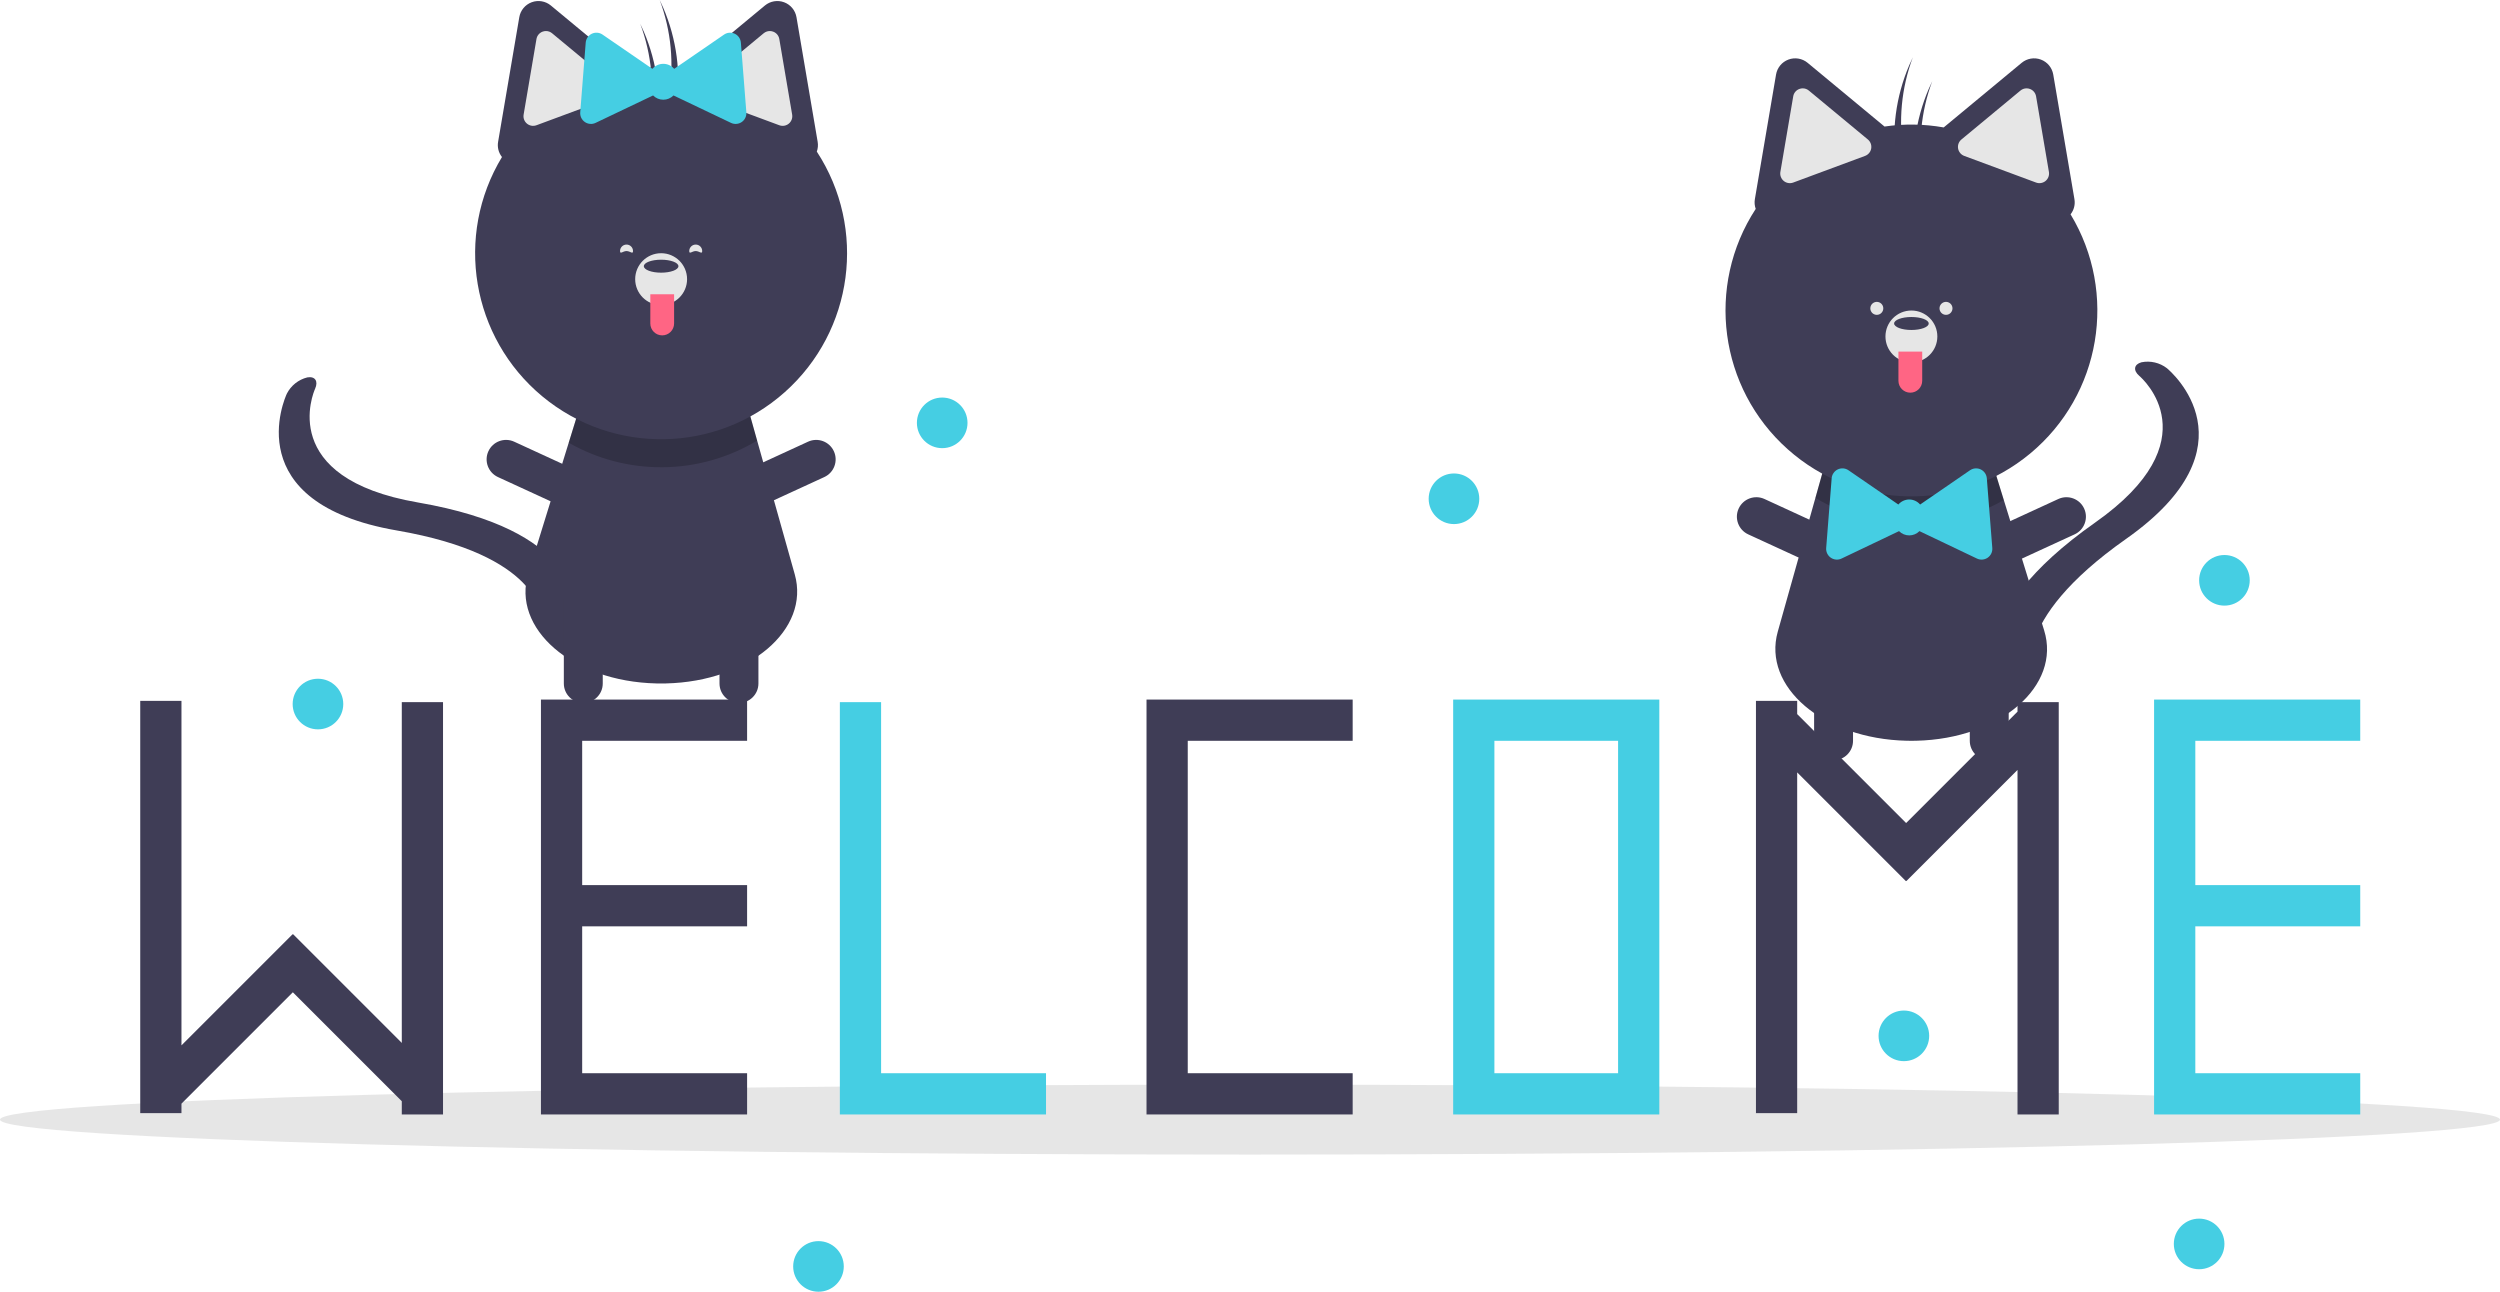
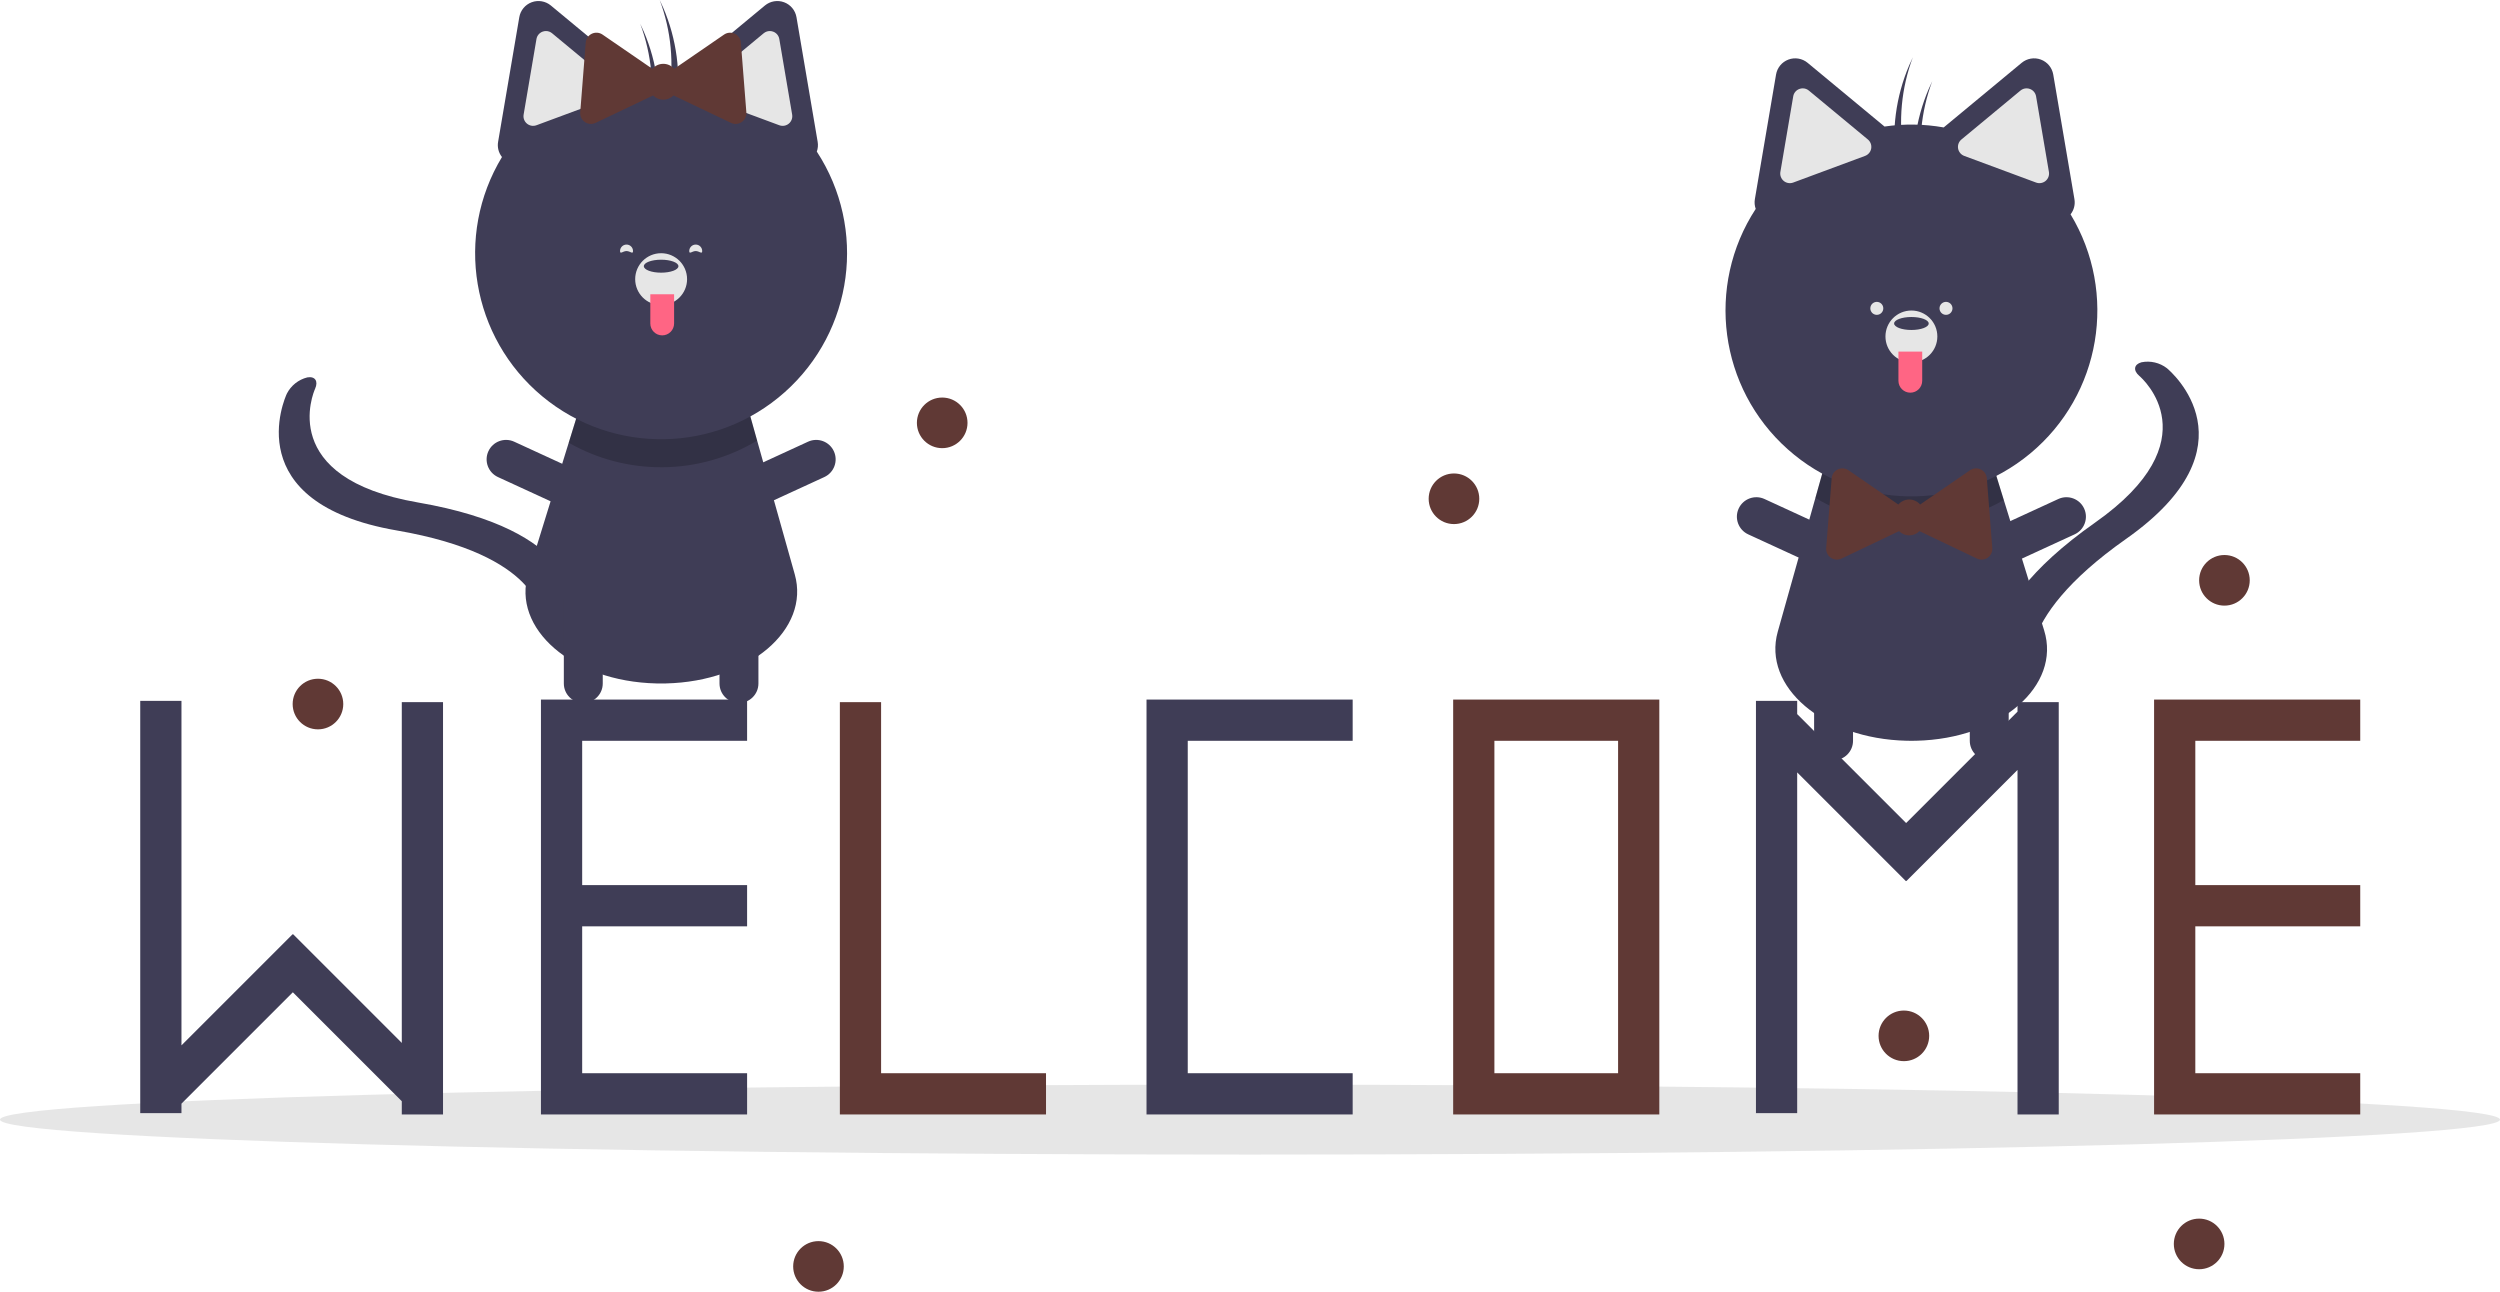
<svg xmlns="http://www.w3.org/2000/svg" id="a767eac7-073f-42f5-be07-7b01228cc98c" data-name="Layer 1" width="889.076" height="459.38" viewBox="0 0 889.076 459.38">
  <ellipse cx="444.538" cy="398.169" rx="444.538" ry="12.435" fill="#e6e6e6" />
  <path d="M836.907,483.742c-.561.008-1.123.015-1.692.015s-1.13-.008-1.692-.015c-29.757-.677-51.326-19.269-45.836-38.777l13.387-47.589,3.383-12.041,59.976,1.023,3.645,11.78,14.348,46.366C888.502,464.119,866.934,483.065,836.907,483.742Z" transform="translate(-155.4622 -220.3102)" fill="#3f3d56" />
  <path d="M868.079,398.137a66.201,66.201,0,0,1-67.004-.761l3.383-12.041,59.976,1.023Z" transform="translate(-155.4622 -220.3102)" opacity="0.2" />
  <path d="M865.548,446.544c2.591-9.656,11.106-23.585,34.987-40.38,41.648-29.294,16.803-51.259,15.727-52.18-2.258-1.93-1.925-4.098.775-4.839a11.224,11.224,0,0,1,9.034,2.103c1.348,1.115,32.459,27.683-14.537,60.734-42.295,29.75-33.302,49.169-33.199,49.355,1.133,2.077-.684,3.739-4.063,3.716s-7.039-1.723-8.176-3.797C865.856,460.818,863.135,455.533,865.548,446.544Z" transform="translate(-155.4622 -220.3102)" fill="#3f3d56" />
  <path d="M807.534,490.677a6.92,6.92,0,0,1-6.92-6.92V453.769a6.92,6.92,0,0,1,13.841,0v29.988A6.92,6.92,0,0,1,807.534,490.677Z" transform="translate(-155.4622 -220.3102)" fill="#3f3d56" />
  <path d="M813.602,419.484a6.92,6.92,0,0,1-9.179,3.394l-27.243-12.534a6.92,6.92,0,0,1,5.785-12.574l27.243,12.534A6.92,6.92,0,0,1,813.602,419.484Z" transform="translate(-155.4622 -220.3102)" fill="#3f3d56" />
  <path d="M856.829,419.484a6.92,6.92,0,0,0,9.179,3.394l27.243-12.534a6.92,6.92,0,0,0-5.785-12.574l-27.243,12.534A6.92,6.92,0,0,0,856.829,419.484Z" transform="translate(-155.4622 -220.3102)" fill="#3f3d56" />
  <path d="M862.897,490.677a6.92,6.92,0,0,0,6.92-6.92V453.769a6.92,6.92,0,1,0-13.841,0v29.988A6.92,6.92,0,0,0,862.897,490.677Z" transform="translate(-155.4622 -220.3102)" fill="#3f3d56" />
  <path d="M891.818,296.535a6.806,6.806,0,0,0,1.373-5.408l-3.766-22.157-3.766-22.157a6.913,6.913,0,0,0-11.226-4.164L857.127,256.988l-10.426,8.64a65.694,65.694,0,0,0-21.047-.317l-10.043-8.322-17.305-14.34a6.913,6.913,0,0,0-11.226,4.164l-3.766,22.157-3.766,22.157a6.844,6.844,0,0,0,.301,3.474,66.118,66.118,0,1,0,111.969,1.935Z" transform="translate(-155.4622 -220.3102)" fill="#3f3d56" />
  <path d="M796.572,251.728a3.447,3.447,0,0,0-1.202.218,3.388,3.388,0,0,0-2.184,2.635L788.618,281.451a3.423,3.423,0,0,0,4.565,3.782l25.553-9.479a3.422,3.422,0,0,0,.993-5.844l-0-.001-20.985-17.39A3.392,3.392,0,0,0,796.572,251.728Z" transform="translate(-155.4622 -220.3102)" fill="#e6e6e6" />
  <path d="M876.167,251.728a3.392,3.392,0,0,0-2.172.792l-20.986,17.391a3.422,3.422,0,0,0,.993,5.844l25.553,9.479a3.423,3.423,0,0,0,4.565-3.782l-4.567-26.87a3.388,3.388,0,0,0-2.184-2.635A3.447,3.447,0,0,0,876.167,251.728Z" transform="translate(-155.4622 -220.3102)" fill="#e6e6e6" />
  <circle cx="679.753" cy="119.658" r="9.227" fill="#e6e6e6" />
  <ellipse cx="679.753" cy="115.044" rx="6.151" ry="2.307" fill="#3f3d56" />
  <path d="M675.14,125.04H683.598a0,0,0,0,1,0,0v10.38a4.229,4.229,0,0,1-4.229,4.229h0a4.229,4.229,0,0,1-4.229-4.229V125.04a0,0,0,0,1,0,0Z" fill="#ff6584" />
  <path d="M835.729,240.69c-.444.92-.874,1.849-1.279,2.798a65.818,65.818,0,0,0-4.651,35.344c.866-1.256,1.776-2.565,2.701-3.888A65.775,65.775,0,0,1,835.729,240.69Z" transform="translate(-155.4622 -220.3102)" fill="#3f3d56" />
  <path d="M842.649,249.148c-.444.92-.874,1.849-1.279,2.798A65.818,65.818,0,0,0,836.719,287.29c.866-1.256,1.776-2.565,2.701-3.888A65.775,65.775,0,0,1,842.649,249.148Z" transform="translate(-155.4622 -220.3102)" fill="#3f3d56" />
-   <path d="M863.985,415.199l-.975-12.398-.975-12.398a3.825,3.825,0,0,0-5.98-2.853l-10.25,7.043-7.485,5.143a5.095,5.095,0,0,0-7.749,0l-7.485-5.143L812.838,387.55a3.825,3.825,0,0,0-5.98,2.853l-.975,12.398-.975,12.398a3.825,3.825,0,0,0,5.461,3.752l11.224-5.355,9.223-4.4a5.101,5.101,0,0,0,7.262,0l9.223,4.4,11.224,5.355A3.825,3.825,0,0,0,863.985,415.199Z" transform="translate(-155.4622 -220.3102)" fill="#45cee3" />
+   <path d="M863.985,415.199l-.975-12.398-.975-12.398a3.825,3.825,0,0,0-5.98-2.853l-10.25,7.043-7.485,5.143a5.095,5.095,0,0,0-7.749,0l-7.485-5.143L812.838,387.55a3.825,3.825,0,0,0-5.98,2.853l-.975,12.398-.975,12.398a3.825,3.825,0,0,0,5.461,3.752l11.224-5.355,9.223-4.4a5.101,5.101,0,0,0,7.262,0l9.223,4.4,11.224,5.355A3.825,3.825,0,0,0,863.985,415.199Z" transform="translate(-155.4622 -220.3102)" fill="#603935" />
  <circle cx="667.451" cy="109.662" r="2.307" fill="#e6e6e6" />
  <circle cx="692.056" cy="109.662" r="2.307" fill="#e6e6e6" />
  <path d="M388.888,463.362c.561.008,1.123.015,1.692.015s1.13-.008,1.692-.015c29.757-.677,51.326-19.269,45.836-38.777l-13.387-47.589L421.336,364.955l-59.976,1.023-3.645,11.78-14.348,46.366C337.293,443.739,358.861,462.685,388.888,463.362Z" transform="translate(-155.4622 -220.3102)" fill="#3f3d56" />
  <path d="M357.715,377.758a66.201,66.201,0,0,0,67.004-.761L421.336,364.955l-59.976,1.023Z" transform="translate(-155.4622 -220.3102)" opacity="0.2" />
  <path d="M352.962,420.524c-6.473-7.619-20.13-16.565-48.9-21.526-50.177-8.656-37.121-39.139-36.542-40.432,1.215-2.711-.014-4.527-2.771-4.041a11.224,11.224,0,0,0-7.266,5.766c-.741,1.585-17.492,38.91,39.127,48.673,50.957,8.79,51.139,30.19,51.125,30.403-.136,2.362,2.218,3.087,5.263,1.62s5.625-4.569,5.765-6.931C358.791,433.557,358.99,427.616,352.962,420.524Z" transform="translate(-155.4622 -220.3102)" fill="#3f3d56" />
  <path d="M418.261,470.298a6.92,6.92,0,0,0,6.92-6.92V433.389a6.92,6.92,0,0,0-13.841,0v29.988A6.92,6.92,0,0,0,418.261,470.298Z" transform="translate(-155.4622 -220.3102)" fill="#3f3d56" />
  <path d="M412.193,399.105a6.92,6.92,0,0,0,9.179,3.394l27.243-12.534a6.92,6.92,0,1,0-5.785-12.574l-27.243,12.534A6.92,6.92,0,0,0,412.193,399.105Z" transform="translate(-155.4622 -220.3102)" fill="#3f3d56" />
  <path d="M368.966,399.105a6.92,6.92,0,0,1-9.179,3.394l-27.243-12.534a6.92,6.92,0,1,1,5.785-12.574l27.243,12.534A6.92,6.92,0,0,1,368.966,399.105Z" transform="translate(-155.4622 -220.3102)" fill="#3f3d56" />
  <path d="M362.898,470.298a6.92,6.92,0,0,1-6.92-6.92V433.389a6.92,6.92,0,0,1,13.841,0v29.988A6.92,6.92,0,0,1,362.898,470.298Z" transform="translate(-155.4622 -220.3102)" fill="#3f3d56" />
  <path d="M445.947,274.221a6.844,6.844,0,0,0,.301-3.474l-3.766-22.157-3.766-22.157a6.913,6.913,0,0,0-11.226-4.164l-17.305,14.34L400.141,244.931a65.694,65.694,0,0,0-21.047.317l-10.426-8.64-17.305-14.34a6.913,6.913,0,0,0-11.226,4.164L336.37,248.59l-3.766,22.157a6.806,6.806,0,0,0,1.373,5.408,66.137,66.137,0,1,0,111.969-1.935Z" transform="translate(-155.4622 -220.3102)" fill="#3f3d56" />
  <path d="M427.051,232.14,406.066,249.53l-0.0.001a3.422,3.422,0,0,0,.993,5.844l25.553,9.479a3.423,3.423,0,0,0,4.565-3.782l-4.567-26.87a3.388,3.388,0,0,0-2.184-2.635,3.447,3.447,0,0,0-1.202-.218A3.392,3.392,0,0,0,427.051,232.14Z" transform="translate(-155.4622 -220.3102)" fill="#e6e6e6" />
  <path d="M348.427,231.566a3.388,3.388,0,0,0-2.184,2.635l-4.567,26.87a3.423,3.423,0,0,0,4.565,3.782l25.553-9.479a3.422,3.422,0,0,0,.993-5.844l-20.986-17.391a3.392,3.392,0,0,0-2.172-.792A3.447,3.447,0,0,0,348.427,231.566Z" transform="translate(-155.4622 -220.3102)" fill="#e6e6e6" />
  <circle cx="235.117" cy="99.278" r="9.227" fill="#e6e6e6" />
  <ellipse cx="235.117" cy="94.665" rx="6.151" ry="2.307" fill="#3f3d56" />
  <path d="M390.964,324.971h0A4.229,4.229,0,0,1,395.193,329.2v10.38a0,0,0,0,1,0,0h-8.458a0,0,0,0,1,0,0V329.2A4.229,4.229,0,0,1,390.964,324.971Z" transform="translate(626.4652 444.2411) rotate(-180)" fill="#ff6584" />
  <path d="M390.066,220.31c.444.92.874,1.849,1.279,2.798a65.818,65.818,0,0,1,4.651,35.344c-.866-1.256-1.776-2.565-2.701-3.888A65.775,65.775,0,0,0,390.066,220.31Z" transform="translate(-155.4622 -220.3102)" fill="#3f3d56" />
  <path d="M383.146,228.768c.444.92.874,1.849,1.279,2.798a65.818,65.818,0,0,1,4.651,35.344c-.866-1.256-1.776-2.565-2.701-3.888A65.775,65.775,0,0,0,383.146,228.768Z" transform="translate(-155.4622 -220.3102)" fill="#3f3d56" />
-   <path d="M361.81,260.258l.975-12.398.975-12.398a3.825,3.825,0,0,1,5.98-2.853l10.25,7.043,7.485,5.143a5.095,5.095,0,0,1,7.749,0l7.485-5.143,10.25-7.043a3.825,3.825,0,0,1,5.98,2.853l.975,12.398.975,12.398a3.825,3.825,0,0,1-5.461,3.752L404.202,258.655l-9.223-4.4a5.101,5.101,0,0,1-7.262,0l-9.223,4.4L367.27,264.01A3.825,3.825,0,0,1,361.81,260.258Z" transform="translate(-155.4622 -220.3102)" fill="#45cee3" />
+   <path d="M361.81,260.258l.975-12.398.975-12.398a3.825,3.825,0,0,1,5.98-2.853l10.25,7.043,7.485,5.143a5.095,5.095,0,0,1,7.749,0l7.485-5.143,10.25-7.043a3.825,3.825,0,0,1,5.98,2.853l.975,12.398.975,12.398a3.825,3.825,0,0,1-5.461,3.752L404.202,258.655l-9.223-4.4a5.101,5.101,0,0,1-7.262,0l-9.223,4.4L367.27,264.01A3.825,3.825,0,0,1,361.81,260.258Z" transform="translate(-155.4622 -220.3102)" fill="#603935" />
  <path d="M400.575,309.592c0,1.274,1.033,0,2.307,0s2.307,1.274,2.307,0a2.307,2.307,0,0,0-4.614,0Z" transform="translate(-155.4622 -220.3102)" fill="#e6e6e6" />
  <path d="M380.583,309.592c0,1.274-1.033,0-2.307,0s-2.307,1.274-2.307,0a2.307,2.307,0,0,1,4.614,0Z" transform="translate(-155.4622 -220.3102)" fill="#e6e6e6" />
  <polygon points="481.05 263.451 481.05 248.788 407.736 248.788 407.736 249.705 407.736 263.451 407.736 381.67 407.736 396.333 422.399 396.333 481.05 396.333 481.05 381.67 422.399 381.67 422.399 263.451 481.05 263.451" fill="#3f3d56" />
-   <path d="M672.253,469.099V616.643h73.314V469.099Zm58.651,132.882h-43.988V483.761h43.988Z" transform="translate(-155.4622 -220.3102)" fill="#45cee3" />
-   <polygon points="313.344 381.67 313.344 249.705 298.681 249.705 298.681 381.67 298.681 396.333 313.344 396.333 371.995 396.333 371.995 381.67 313.344 381.67" fill="#45cee3" />
+   <path d="M672.253,469.099V616.643h73.314V469.099Zm58.651,132.882h-43.988V483.761h43.988Z" transform="translate(-155.4622 -220.3102)" fill="#603935" />
+   <polygon points="313.344 381.67 313.344 249.705 298.681 249.705 298.681 381.67 298.681 396.333 313.344 396.333 371.995 396.333 371.995 381.67 313.344 381.67" fill="#603935" />
  <polygon points="265.69 263.451 265.69 248.788 192.376 248.788 192.376 249.705 192.376 263.451 192.376 314.771 192.376 329.434 192.376 381.67 192.376 396.333 207.039 396.333 265.69 396.333 265.69 381.67 207.039 381.67 207.039 329.434 265.69 329.434 265.69 314.771 207.039 314.771 207.039 263.451 265.69 263.451" fill="#3f3d56" />
-   <polygon points="839.372 263.451 839.372 248.788 766.058 248.788 766.058 249.705 766.058 263.451 766.058 314.771 766.058 329.434 766.058 381.67 766.058 396.333 780.721 396.333 839.372 396.333 839.372 381.67 780.721 381.67 780.721 329.434 839.372 329.434 839.372 314.771 780.721 314.771 780.721 263.451 839.372 263.451" fill="#45cee3" />
+   <polygon points="839.372 263.451 839.372 248.788 766.058 248.788 766.058 249.705 766.058 263.451 766.058 314.771 766.058 329.434 766.058 381.67 766.058 396.333 780.721 396.333 839.372 396.333 839.372 381.67 780.721 381.67 780.721 329.434 839.372 329.434 839.372 314.771 780.721 314.771 780.721 263.451 839.372 263.451" fill="#603935" />
  <polygon points="142.889 249.705 142.889 370.89 104.228 332.23 104.14 332.319 104.058 332.237 64.535 371.76 64.535 249.247 49.872 249.247 49.872 395.875 64.535 395.875 64.535 392.496 104.147 352.884 142.889 391.627 142.889 396.333 157.552 396.333 157.552 249.705 142.889 249.705" fill="#3f3d56" />
  <polygon points="717.488 249.705 717.488 253.083 677.876 292.695 639.133 253.953 639.133 249.247 624.47 249.247 624.47 395.875 639.133 395.875 639.133 274.689 677.794 313.35 677.883 313.261 677.964 313.342 717.488 273.819 717.488 396.333 732.15 396.333 732.15 249.705 717.488 249.705" fill="#3f3d56" />
-   <circle cx="335.076" cy="150.38" r="9" fill="#45cee3" />
-   <circle cx="113.076" cy="250.38" r="9" fill="#45cee3" />
-   <circle cx="291.076" cy="450.38" r="9" fill="#45cee3" />
-   <circle cx="517.076" cy="177.38" r="9" fill="#45cee3" />
-   <circle cx="782.076" cy="442.38" r="9" fill="#45cee3" />
-   <circle cx="791.076" cy="206.38" r="9" fill="#45cee3" />
-   <circle cx="677.076" cy="368.38" r="9" fill="#45cee3" />
+   <circle cx="335.076" cy="150.38" r="9" fill="#603935" />
+   <circle cx="113.076" cy="250.38" r="9" fill="#603935" />
+   <circle cx="291.076" cy="450.38" r="9" fill="#603935" />
+   <circle cx="517.076" cy="177.38" r="9" fill="#603935" />
+   <circle cx="782.076" cy="442.38" r="9" fill="#603935" />
+   <circle cx="791.076" cy="206.38" r="9" fill="#603935" />
+   <circle cx="677.076" cy="368.38" r="9" fill="#603935" />
</svg>
